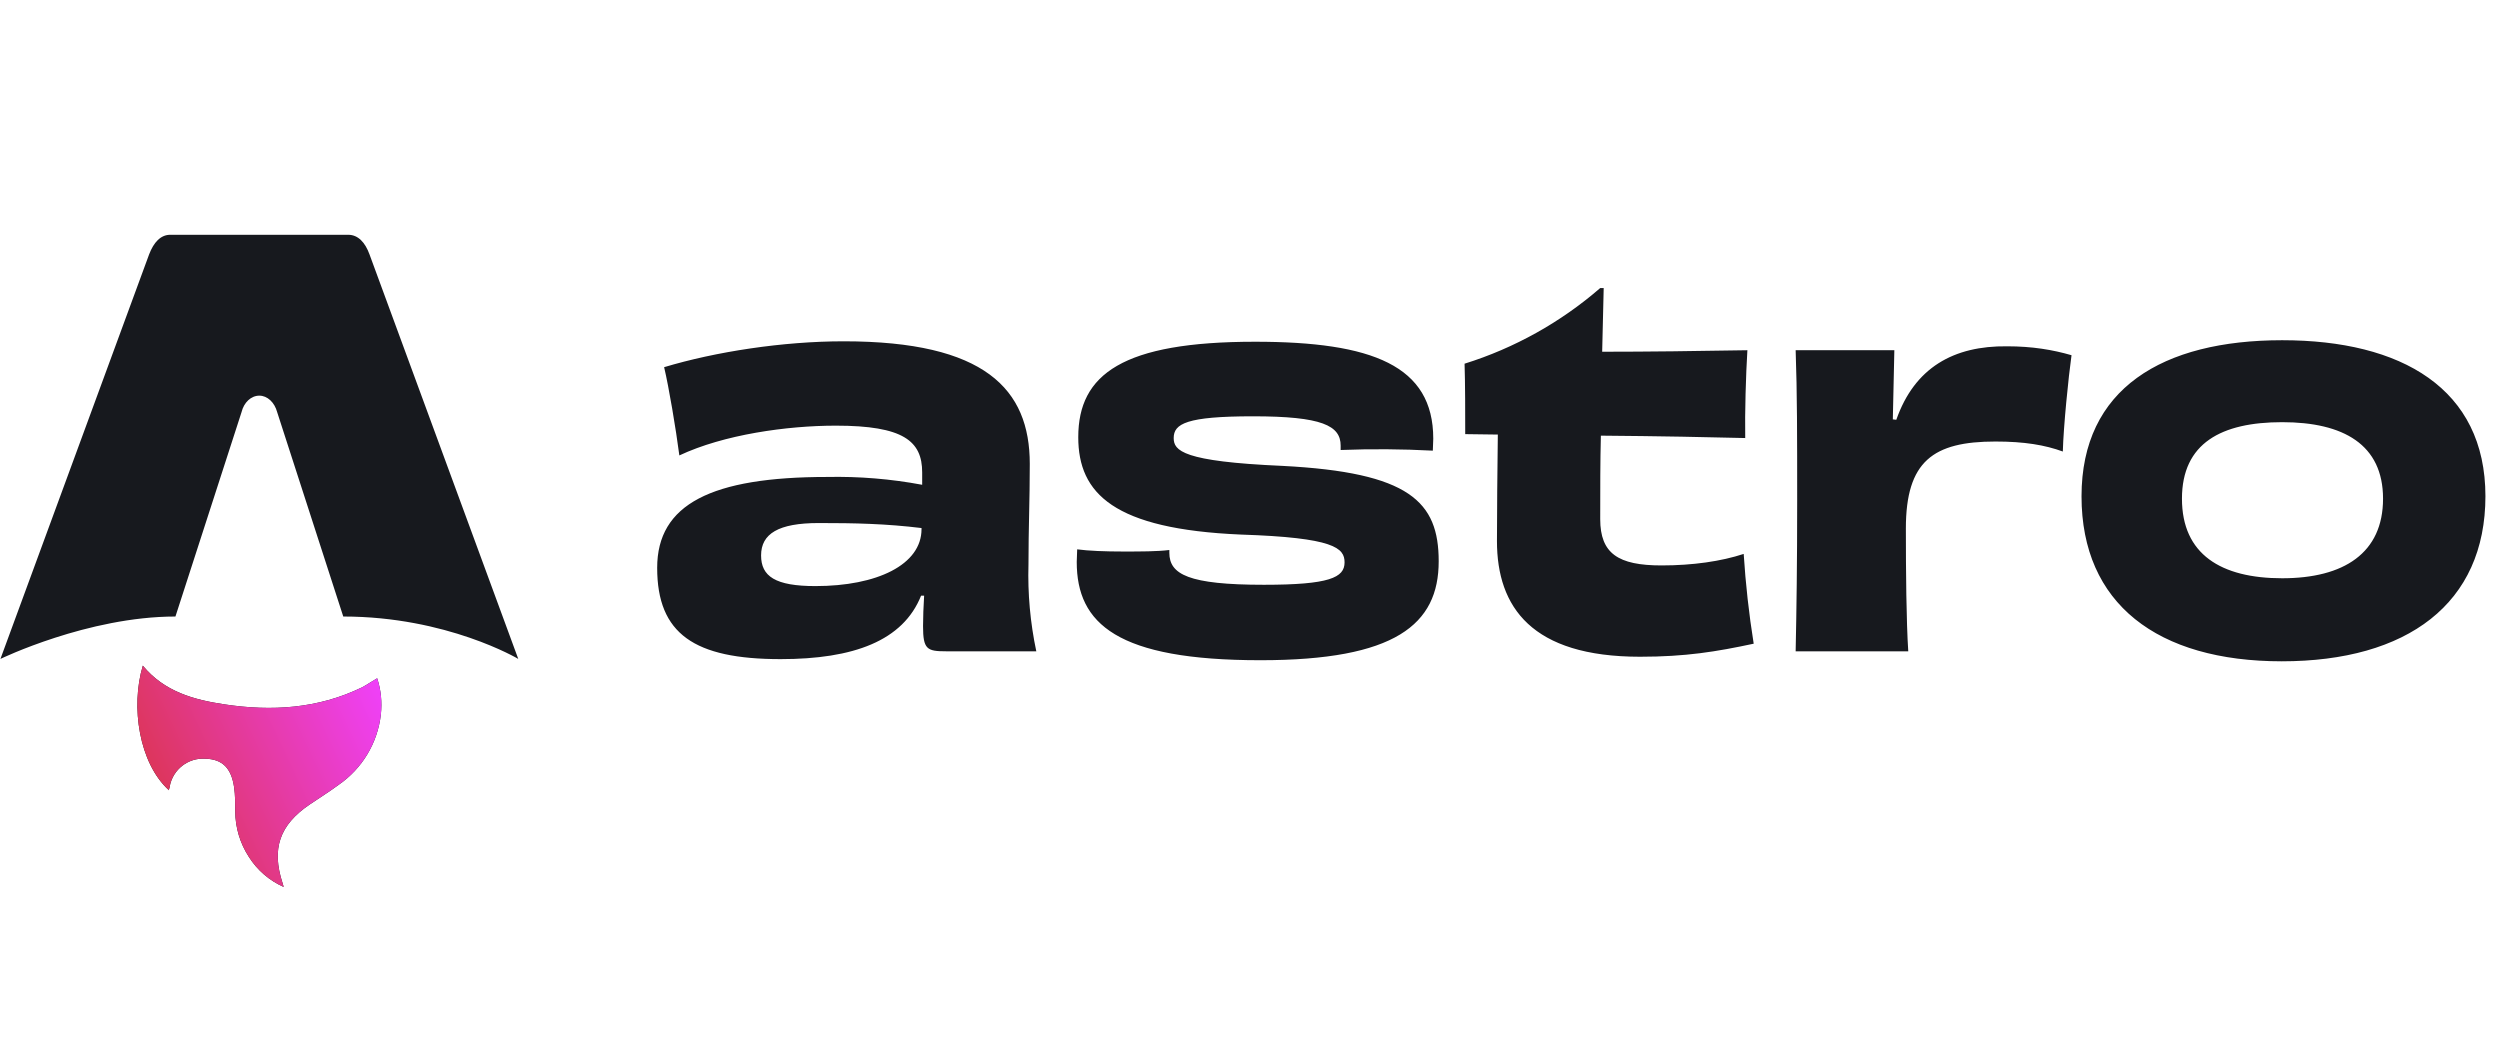
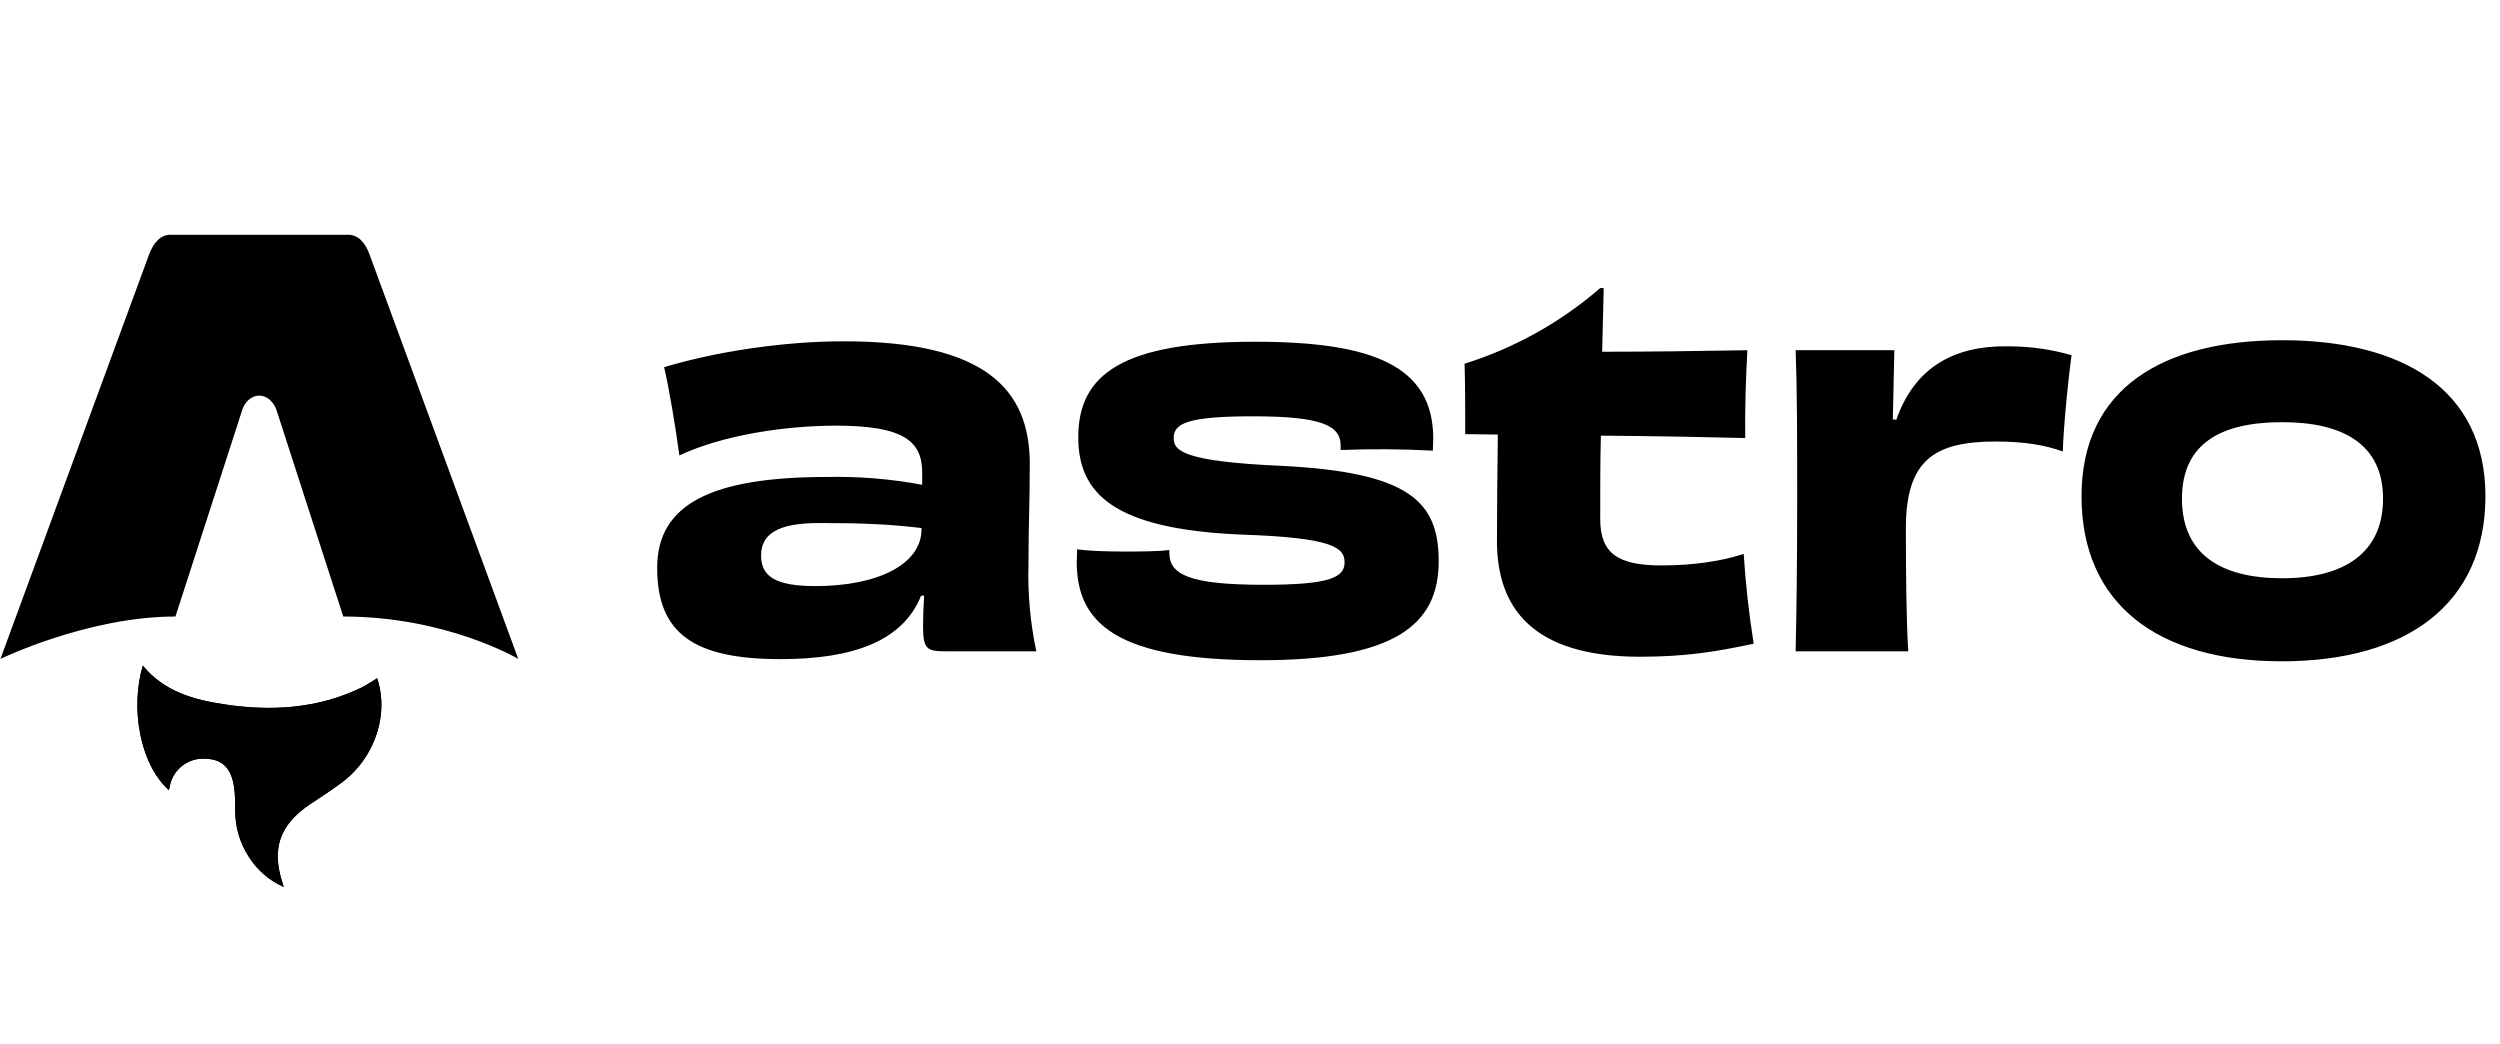
- <svg xmlns="http://www.w3.org/2000/svg" fill="none" width="115" height="48">
-   <path fill="#17191E" d="M7.77 36.35C6.4 35.11 6 32.51 6.57 30.62c.99 1.2 2.35 1.57 3.75 1.78 2.18.33 4.31.2 6.33-.78.23-.12.44-.27.7-.42.18.55.23 1.1.17 1.67a4.56 4.56 0 0 1-1.94 3.23c-.43.32-.9.61-1.34.91-1.38.94-1.76 2.03-1.24 3.62l.05.17a3.63 3.63 0 0 1-1.6-1.38 3.87 3.87 0 0 1-.63-2.1c0-.37 0-.74-.05-1.1-.13-.9-.55-1.3-1.33-1.32a1.56 1.56 0 0 0-1.63 1.26c0 .06-.03.12-.05.2Z" />
-   <path fill="url(#a)" d="M7.77 36.35C6.4 35.11 6 32.51 6.57 30.62c.99 1.2 2.35 1.57 3.75 1.78 2.18.33 4.31.2 6.33-.78.23-.12.44-.27.7-.42.18.55.23 1.1.17 1.67a4.56 4.56 0 0 1-1.94 3.23c-.43.32-.9.61-1.34.91-1.38.94-1.76 2.03-1.24 3.62l.05.17a3.63 3.63 0 0 1-1.6-1.38 3.87 3.87 0 0 1-.63-2.1c0-.37 0-.74-.05-1.1-.13-.9-.55-1.3-1.33-1.32a1.56 1.56 0 0 0-1.63 1.26c0 .06-.03.12-.05.2Z" />
-   <path fill="#17191E" d="M.02 30.31s4.02-1.95 8.05-1.95l3.04-9.4c.11-.45.44-.76.82-.76.37 0 .7.31.82.76l3.04 9.4c4.77 0 8.05 1.95 8.05 1.95L17 11.71c-.2-.56-.53-.91-.98-.91H7.83c-.44 0-.76.35-.97.9L.02 30.31Zm42.37-5.97c0 1.64-2.05 2.62-4.88 2.62-1.85 0-2.5-.45-2.5-1.41 0-1 .8-1.49 2.65-1.49 1.67 0 3.09.03 4.73.23v.05Zm.03-2.04a21.37 21.37 0 0 0-4.37-.36c-5.32 0-7.82 1.25-7.82 4.18 0 3.04 1.71 4.2 5.68 4.2 3.35 0 5.63-.84 6.46-2.92h.14c-.03.5-.05 1-.05 1.4 0 1.07.18 1.16 1.06 1.16h4.15a16.9 16.9 0 0 1-.36-4c0-1.67.06-2.93.06-4.62 0-3.45-2.07-5.64-8.56-5.64-2.8 0-5.9.48-8.26 1.19.22.93.54 2.83.7 4.06 2.04-.96 4.95-1.37 7.2-1.37 3.11 0 3.97.71 3.97 2.15v.57Zm11.37 3c-.56.07-1.33.07-2.12.07-.83 0-1.6-.03-2.12-.1l-.02.58c0 2.85 1.87 4.52 8.45 4.52 6.2 0 8.2-1.64 8.2-4.55 0-2.74-1.33-4.09-7.2-4.39-4.58-.2-4.99-.7-4.99-1.28 0-.66.59-1 3.65-1 3.18 0 4.03.43 4.03 1.35v.2a46.13 46.13 0 0 1 4.24.03l.02-.55c0-3.36-2.8-4.46-8.2-4.46-6.08 0-8.13 1.49-8.13 4.39 0 2.6 1.64 4.23 7.48 4.48 4.3.14 4.77.62 4.77 1.28 0 .7-.7 1.03-3.71 1.03-3.47 0-4.35-.48-4.35-1.47v-.13Zm19.82-12.05a17.5 17.5 0 0 1-6.24 3.48c.03.84.03 2.4.03 3.24l1.5.02c-.02 1.63-.04 3.6-.04 4.9 0 3.04 1.6 5.32 6.58 5.32 2.1 0 3.5-.23 5.23-.6a43.77 43.77 0 0 1-.46-4.13c-1.03.34-2.34.53-3.78.53-2 0-2.82-.55-2.82-2.13 0-1.37 0-2.65.03-3.84 2.57.02 5.13.07 6.64.11-.02-1.18.03-2.9.1-4.04-2.2.04-4.65.07-6.68.07l.07-2.93h-.16Zm13.46 6.04a767.33 767.33 0 0 1 .07-3.18H82.6c.07 1.96.07 3.98.07 6.92 0 2.95-.03 4.99-.07 6.93h5.18c-.09-1.37-.11-3.68-.11-5.65 0-3.1 1.26-4 4.12-4 1.33 0 2.28.16 3.1.46.03-1.16.26-3.43.4-4.43-.86-.25-1.81-.41-2.96-.41-2.46-.03-4.26.98-5.1 3.38l-.17-.02Zm22.55 3.65c0 2.5-1.8 3.66-4.64 3.66-2.81 0-4.61-1.1-4.61-3.66s1.82-3.52 4.61-3.52c2.82 0 4.64 1.03 4.64 3.52Zm4.71-.11c0-4.96-3.87-7.18-9.35-7.18-5.5 0-9.23 2.22-9.23 7.18 0 4.94 3.49 7.59 9.21 7.59 5.77 0 9.37-2.65 9.37-7.6Z" />
+ <svg xmlns="http://www.w3.org/2000/svg" fill="currentColor" width="115" height="48">
+   <path fill="currentColor" d="M7.77 36.35C6.4 35.11 6 32.51 6.57 30.62c.99 1.2 2.35 1.57 3.75 1.78 2.18.33 4.31.2 6.33-.78.23-.12.44-.27.7-.42.18.55.23 1.1.17 1.67a4.56 4.56 0 0 1-1.94 3.23c-.43.32-.9.61-1.34.91-1.38.94-1.76 2.03-1.24 3.62l.05.17a3.63 3.63 0 0 1-1.6-1.38 3.87 3.87 0 0 1-.63-2.1c0-.37 0-.74-.05-1.1-.13-.9-.55-1.3-1.33-1.32a1.56 1.56 0 0 0-1.63 1.26c0 .06-.03.12-.05.2Z" />
+   <path fill="currentColor" d="M7.77 36.35C6.4 35.11 6 32.51 6.57 30.62c.99 1.2 2.35 1.57 3.75 1.78 2.18.33 4.31.2 6.33-.78.23-.12.44-.27.7-.42.18.55.23 1.1.17 1.67a4.56 4.56 0 0 1-1.94 3.23c-.43.32-.9.61-1.34.91-1.38.94-1.76 2.03-1.24 3.62l.05.17a3.63 3.63 0 0 1-1.6-1.38 3.87 3.87 0 0 1-.63-2.1c0-.37 0-.74-.05-1.1-.13-.9-.55-1.3-1.33-1.32a1.56 1.56 0 0 0-1.63 1.26c0 .06-.03.12-.05.2Z" />
+   <path fill="currentColor" d="M.02 30.31s4.02-1.95 8.05-1.95l3.04-9.4c.11-.45.44-.76.82-.76.37 0 .7.31.82.76l3.04 9.4c4.77 0 8.05 1.95 8.05 1.95L17 11.71c-.2-.56-.53-.91-.98-.91H7.83c-.44 0-.76.35-.97.9L.02 30.31Zm42.37-5.97c0 1.64-2.05 2.62-4.88 2.62-1.85 0-2.5-.45-2.5-1.41 0-1 .8-1.49 2.65-1.49 1.67 0 3.09.03 4.73.23v.05Zm.03-2.04a21.37 21.37 0 0 0-4.37-.36c-5.32 0-7.82 1.25-7.82 4.18 0 3.04 1.71 4.2 5.68 4.2 3.35 0 5.63-.84 6.46-2.92h.14c-.03.5-.05 1-.05 1.4 0 1.07.18 1.16 1.06 1.16h4.15a16.9 16.9 0 0 1-.36-4c0-1.67.06-2.93.06-4.62 0-3.45-2.07-5.64-8.56-5.64-2.8 0-5.9.48-8.26 1.19.22.93.54 2.83.7 4.06 2.04-.96 4.95-1.37 7.2-1.37 3.11 0 3.97.71 3.97 2.15v.57Zm11.37 3c-.56.07-1.33.07-2.12.07-.83 0-1.6-.03-2.12-.1l-.02.58c0 2.85 1.87 4.52 8.45 4.52 6.2 0 8.2-1.64 8.2-4.55 0-2.74-1.33-4.09-7.2-4.39-4.58-.2-4.99-.7-4.99-1.28 0-.66.59-1 3.65-1 3.18 0 4.03.43 4.03 1.35v.2a46.13 46.13 0 0 1 4.24.03l.02-.55c0-3.36-2.8-4.46-8.2-4.46-6.08 0-8.13 1.49-8.13 4.39 0 2.6 1.64 4.23 7.48 4.48 4.3.14 4.77.62 4.77 1.28 0 .7-.7 1.03-3.71 1.03-3.47 0-4.35-.48-4.35-1.47v-.13Zm19.82-12.05a17.5 17.5 0 0 1-6.24 3.48c.03.84.03 2.4.03 3.24l1.5.02c-.02 1.63-.04 3.6-.04 4.9 0 3.04 1.6 5.32 6.58 5.32 2.1 0 3.5-.23 5.23-.6a43.77 43.77 0 0 1-.46-4.13c-1.03.34-2.34.53-3.78.53-2 0-2.82-.55-2.82-2.13 0-1.37 0-2.65.03-3.84 2.57.02 5.13.07 6.64.11-.02-1.18.03-2.9.1-4.04-2.2.04-4.65.07-6.68.07l.07-2.93h-.16Zm13.46 6.04a767.33 767.33 0 0 1 .07-3.18H82.6c.07 1.96.07 3.98.07 6.92 0 2.95-.03 4.99-.07 6.93h5.18c-.09-1.37-.11-3.68-.11-5.65 0-3.1 1.26-4 4.12-4 1.33 0 2.28.16 3.1.46.03-1.16.26-3.43.4-4.43-.86-.25-1.81-.41-2.96-.41-2.46-.03-4.26.98-5.1 3.38l-.17-.02Zm22.55 3.65c0 2.5-1.8 3.66-4.64 3.66-2.81 0-4.61-1.1-4.61-3.66s1.82-3.52 4.61-3.52c2.82 0 4.64 1.03 4.64 3.52Zm4.71-.11c0-4.96-3.87-7.18-9.35-7.18-5.5 0-9.23 2.22-9.23 7.18 0 4.94 3.49 7.59 9.21 7.59 5.77 0 9.37-2.65 9.37-7.6Z" />
  <defs>
    <linearGradient id="a" x1="6.33" x2="19.43" y1="40.8" y2="34.6" gradientUnits="userSpaceOnUse">
      <stop stop-color="#D83333" />
      <stop offset="1" stop-color="#F041FF" />
    </linearGradient>
  </defs>
</svg>
